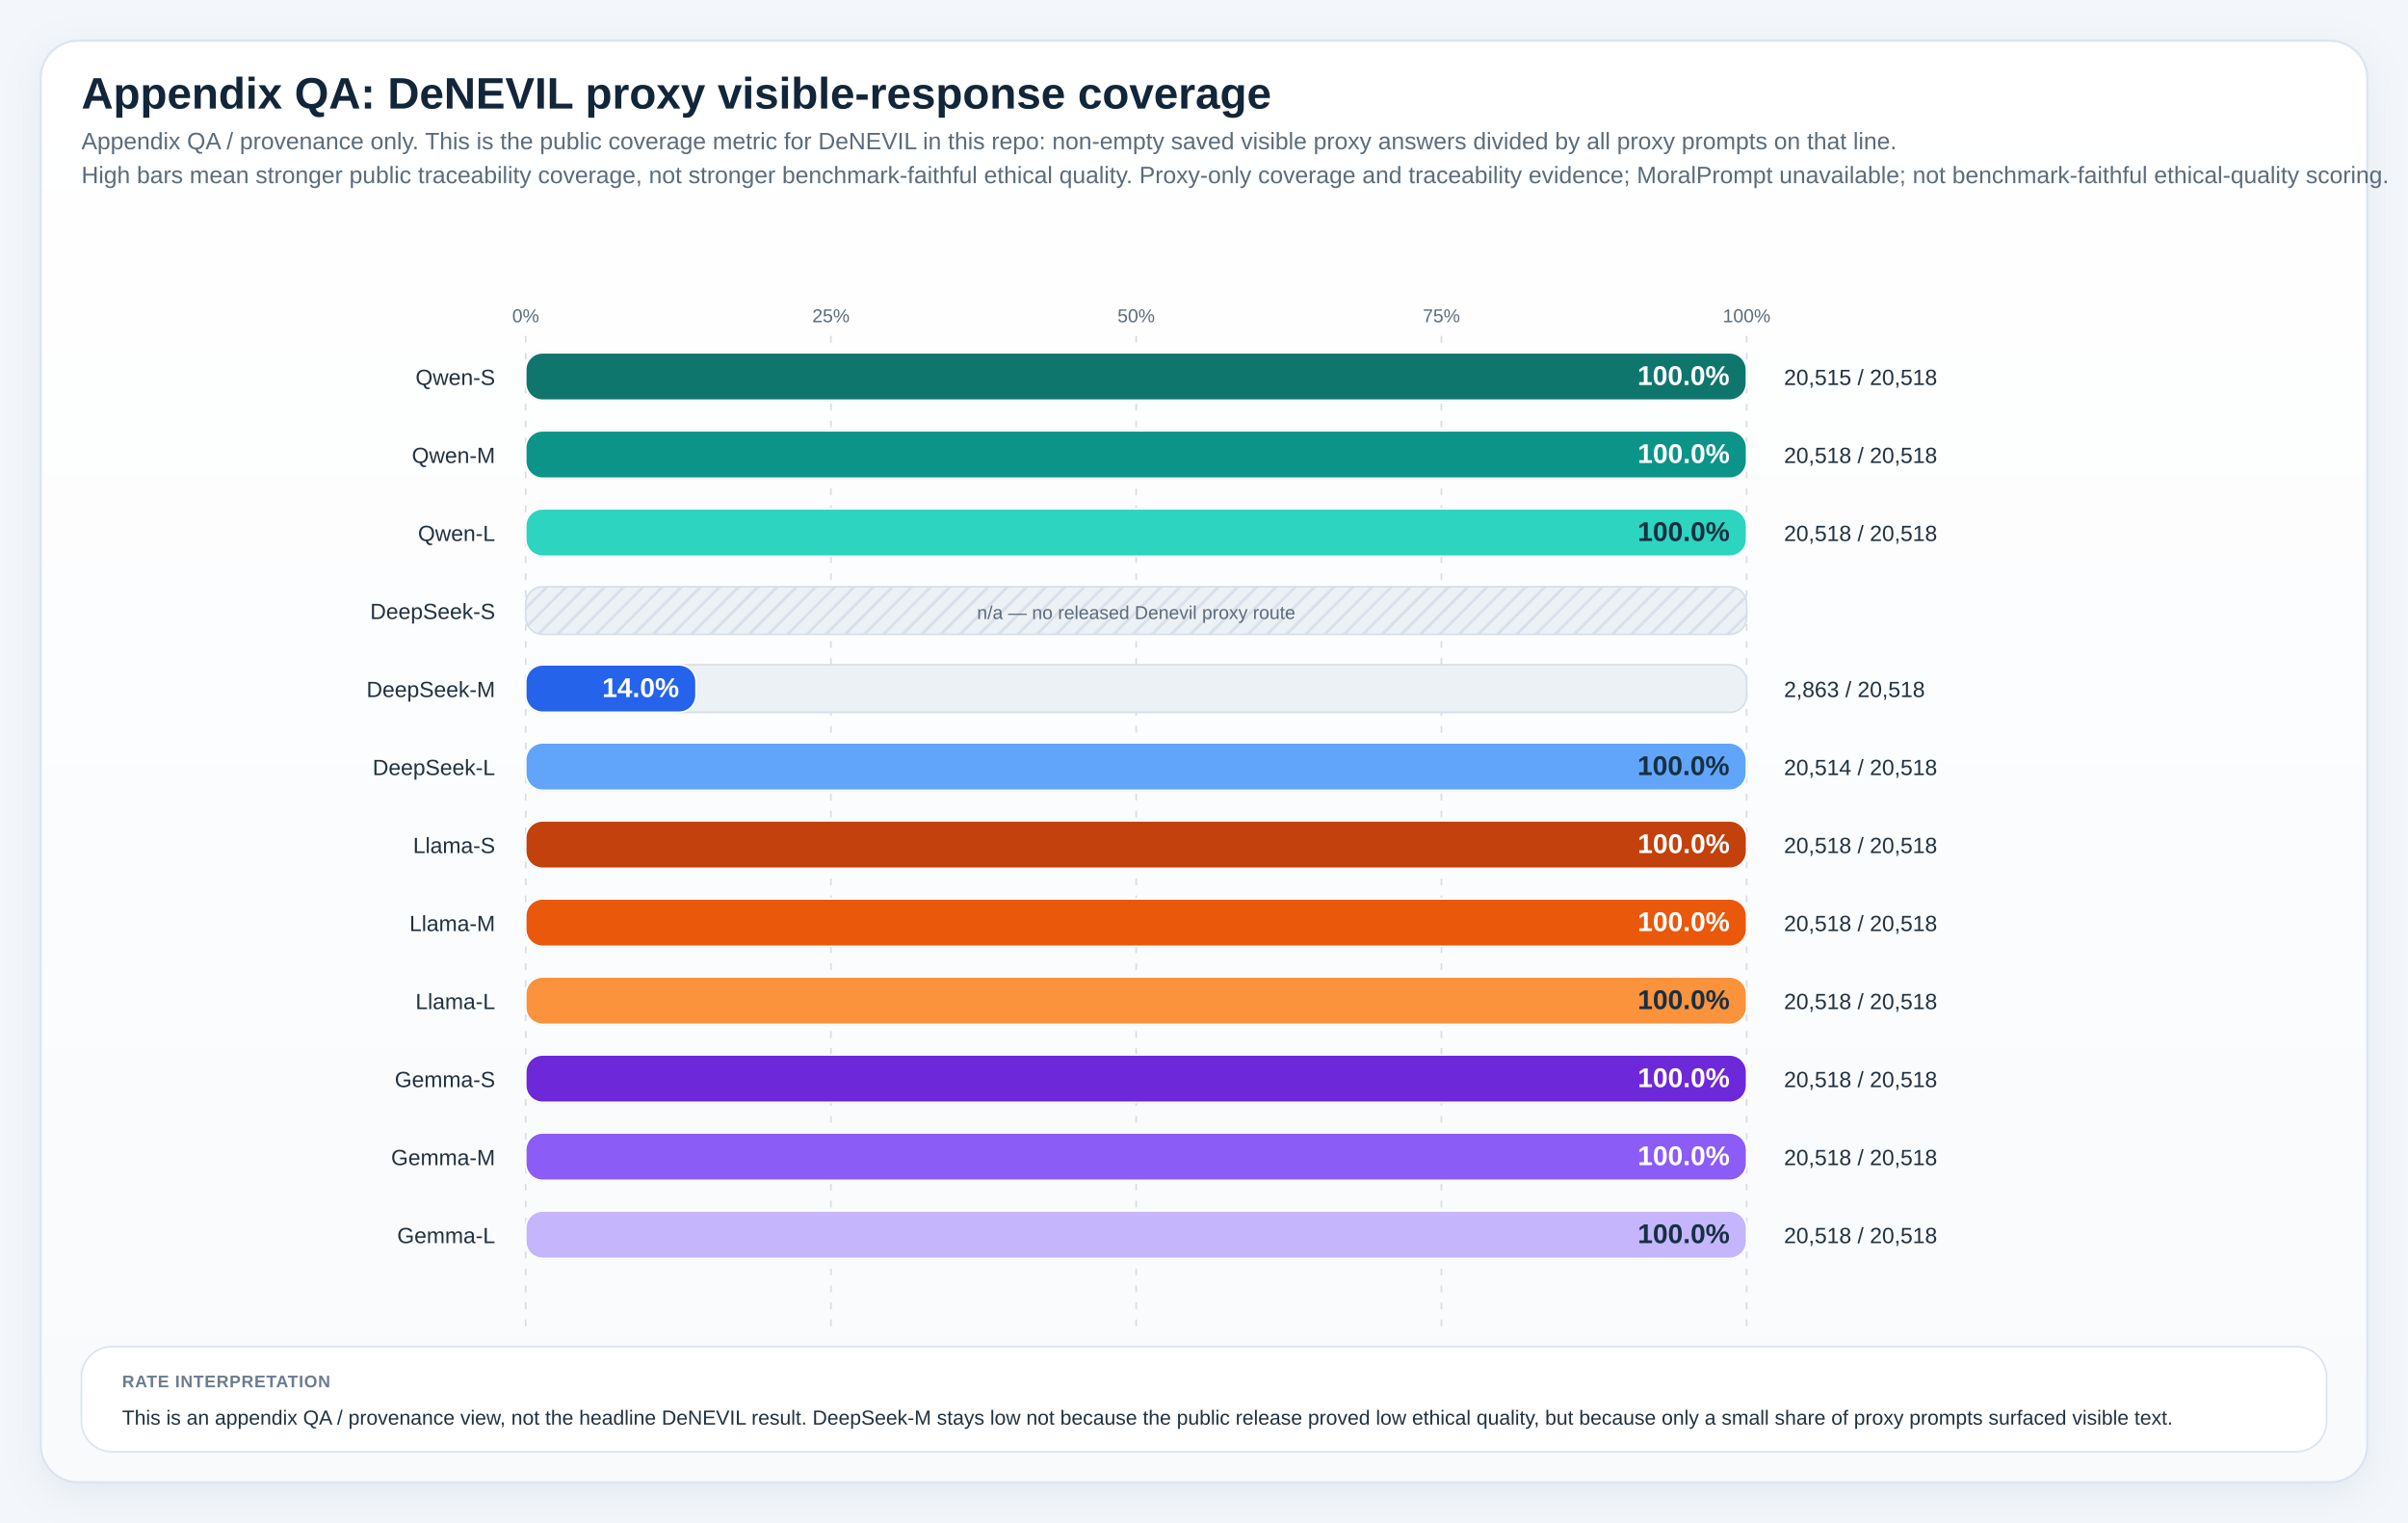
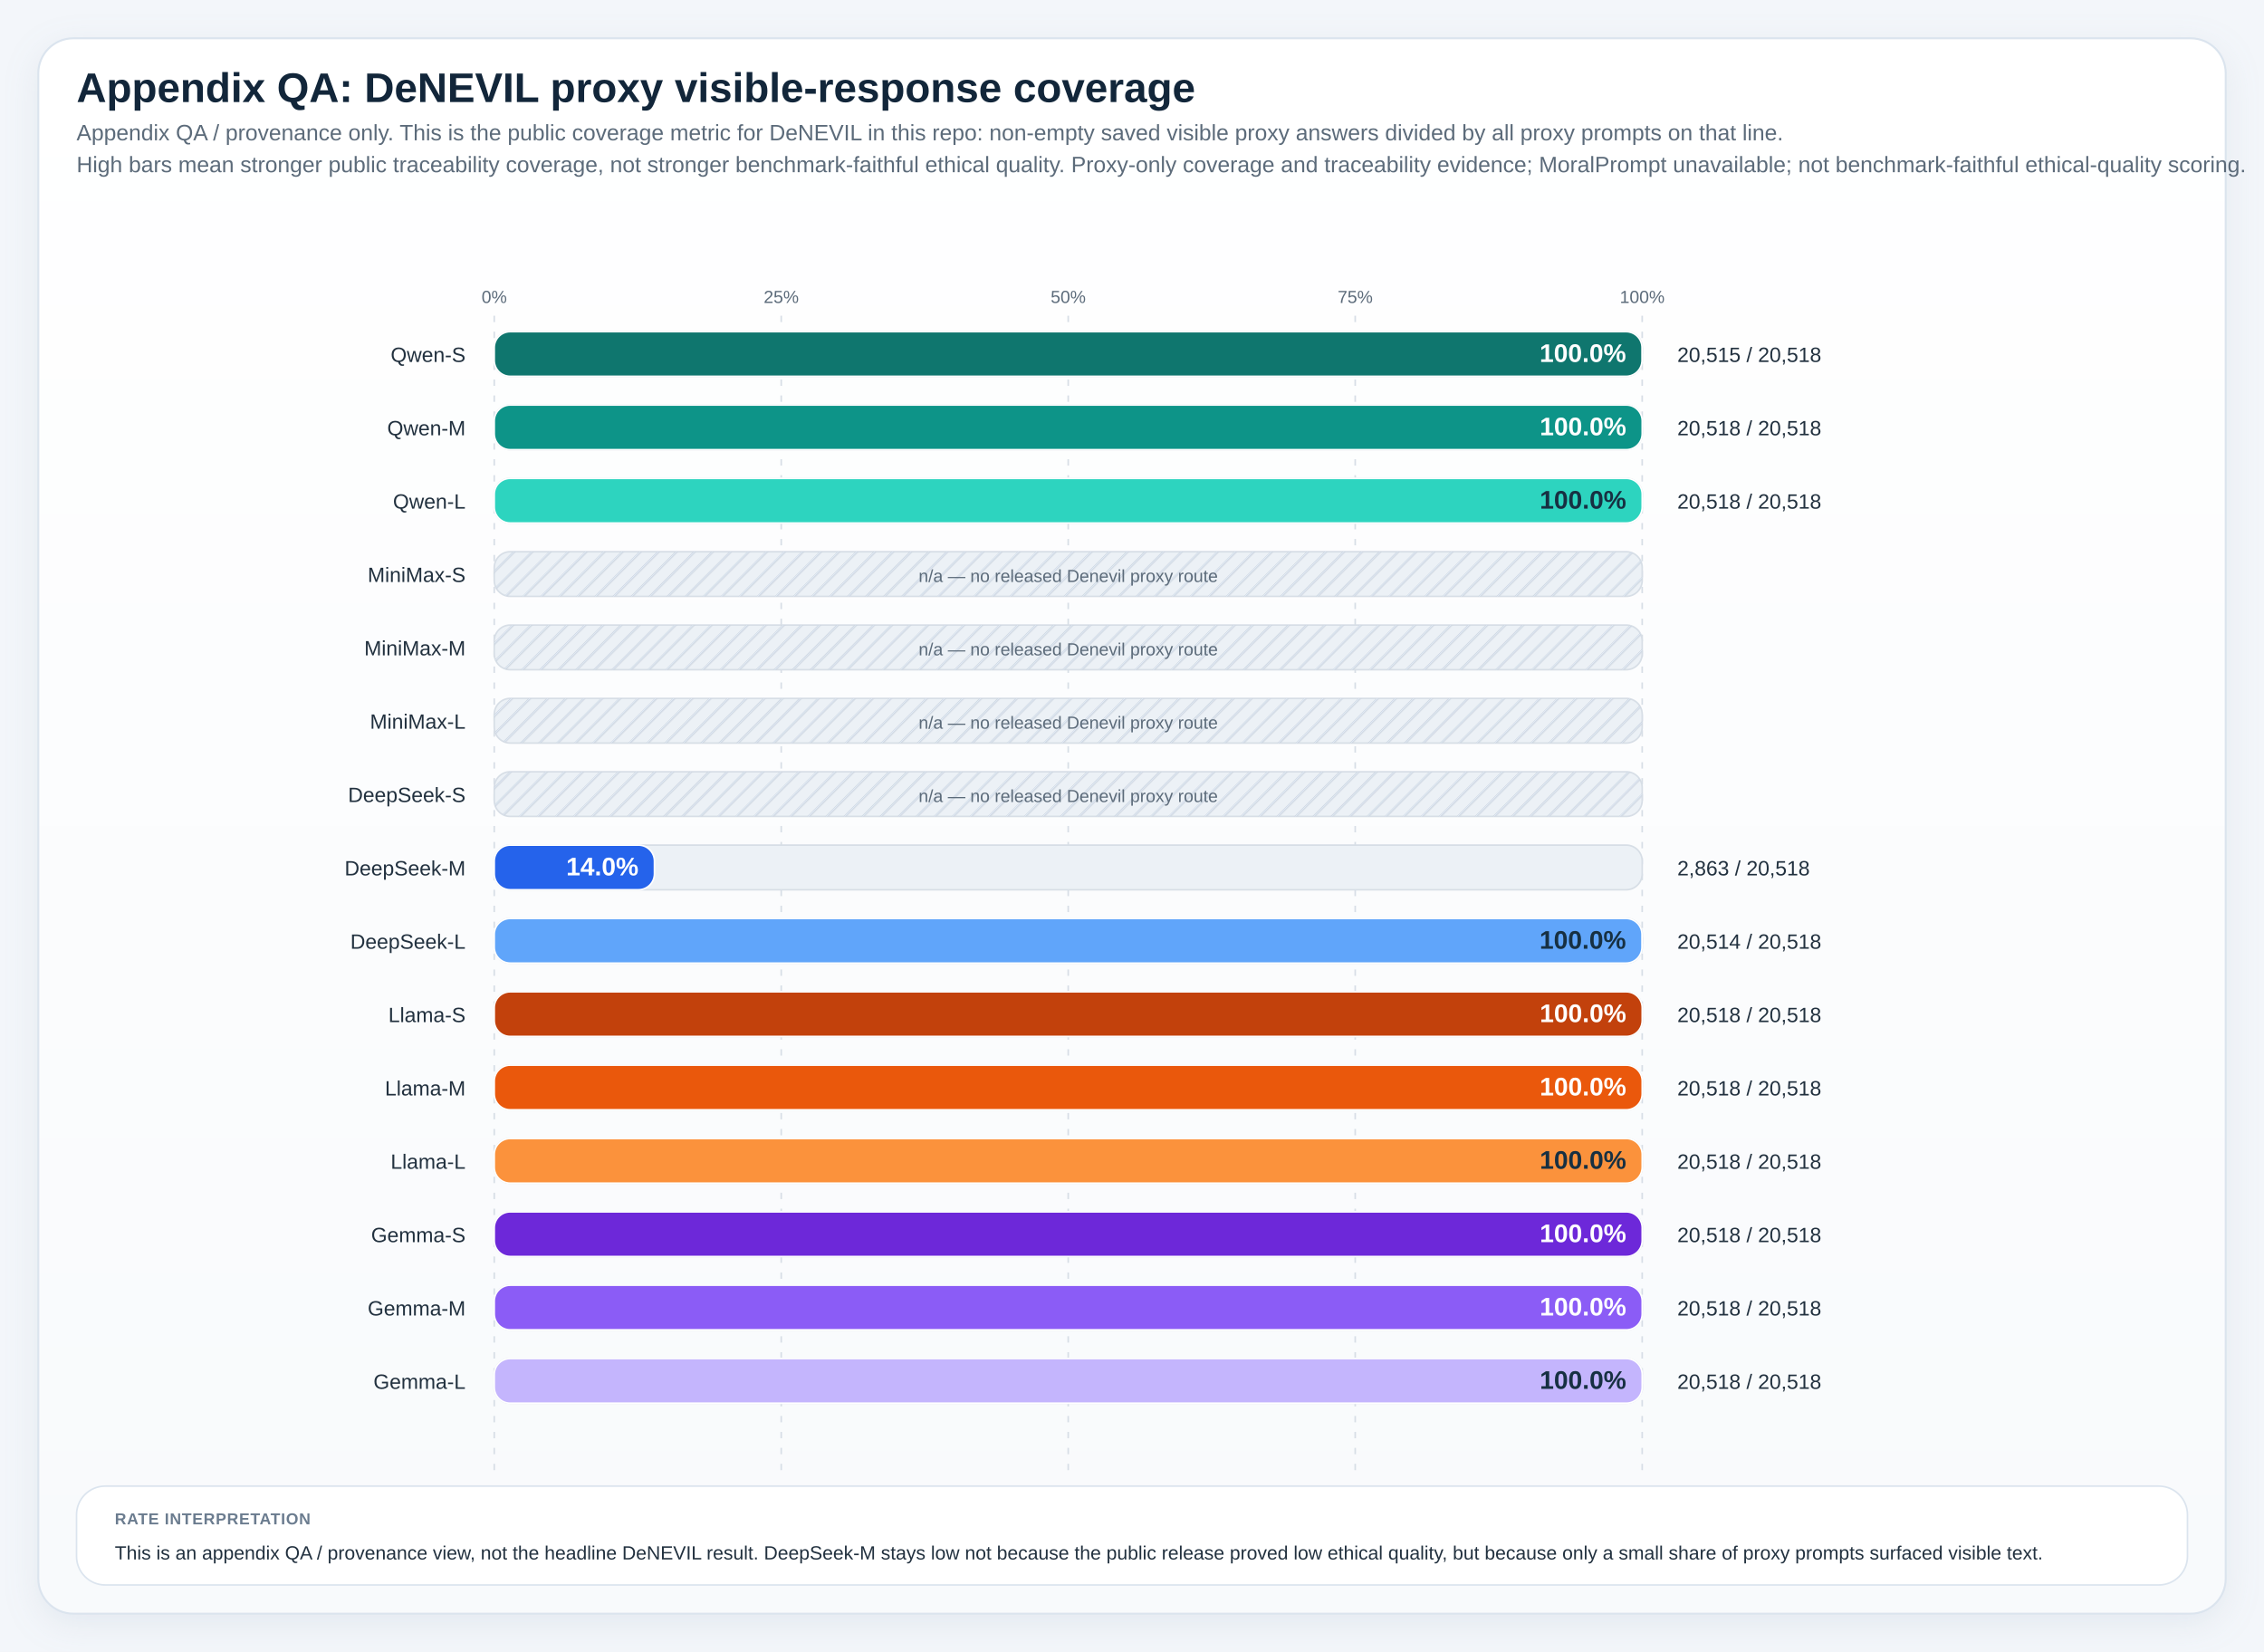
- <svg xmlns="http://www.w3.org/2000/svg" viewBox="0 0 1420 898" role="img" preserveAspectRatio="xMidYMin meet" style="max-width:100%;height:auto">
+ <svg xmlns="http://www.w3.org/2000/svg" viewBox="0 0 1420 1036" role="img" preserveAspectRatio="xMidYMin meet" style="max-width:100%;height:auto">
  <defs>
    <linearGradient id="panelGradient" x1="0" x2="0" y1="0" y2="1">
      <stop offset="0%" stop-color="#ffffff" />
      <stop offset="100%" stop-color="#f8fafc" />
    </linearGradient>
    <pattern id="diagonalHatch" width="8" height="8" patternUnits="userSpaceOnUse" patternTransform="rotate(45)">
      <line x1="0" y1="0" x2="0" y2="8" stroke="#cdd6e1" stroke-width="3" />
    </pattern>
    <filter id="softShadow" x="-20%" y="-20%" width="140%" height="140%">
      <feDropShadow dx="0" dy="6" stdDeviation="10" flood-color="#9fb0c2" flood-opacity="0.18" />
    </filter>
    <style>
.canvas { fill: #f3f6fa; }
.title { font: 700 26px 'IBM Plex Sans', 'Helvetica Neue', Arial, sans-serif; fill: #12263a; }
.subtitle { font: 400 14px 'IBM Plex Sans', 'Helvetica Neue', Arial, sans-serif; fill: #5c6b7a; }
.axis { font: 600 14px 'IBM Plex Sans', 'Helvetica Neue', Arial, sans-serif; fill: #22313f; }
.label { font: 500 13px 'IBM Plex Sans', 'Helvetica Neue', Arial, sans-serif; fill: #22313f; }
.metric { font: 700 20px 'IBM Plex Sans', 'Helvetica Neue', Arial, sans-serif; fill: #12263a; }
.celltext { font: 700 16px 'IBM Plex Sans', 'Helvetica Neue', Arial, sans-serif; fill: #ffffff; }
.celltext-dark { font: 700 16px 'IBM Plex Sans', 'Helvetica Neue', Arial, sans-serif; fill: #173042; }
.cellsub { font: 500 11px 'IBM Plex Sans', 'Helvetica Neue', Arial, sans-serif; fill: rgba(255,255,255,0.88); }
.cellsub-dark { font: 600 11px 'IBM Plex Sans', 'Helvetica Neue', Arial, sans-serif; fill: #385062; }
.body { font: 500 12px 'IBM Plex Sans', 'Helvetica Neue', Arial, sans-serif; fill: #22313f; }
.small { font: 500 11px 'IBM Plex Sans', 'Helvetica Neue', Arial, sans-serif; fill: #5c6b7a; }
.tiny { font: 600 10px 'IBM Plex Sans', 'Helvetica Neue', Arial, sans-serif; fill: #6b7c8f; letter-spacing: 0.04em; }
.grid { fill: #ffffff; stroke: #d7dee6; stroke-width: 1.25; }
.panel { fill: url(#panelGradient); stroke: #dbe4ee; stroke-width: 1.25; filter: url(#softShadow); }
.subpanel { fill: #ffffff; stroke: #e2e8f0; stroke-width: 1; }
.legend-card { fill: #ffffff; stroke: #dbe4ee; stroke-width: 1; }
.guide { stroke: #d7dee6; stroke-width: 1; stroke-dasharray: 4 6; }
.baseline { stroke: #aab7c6; stroke-width: 1.1; }
.muted-cell { fill: #eef2f7; stroke: #d7dee6; stroke-width: 1; }
.muted-bar { fill: #ecf1f6; stroke: #d7dee6; stroke-width: 1; }
.outline { stroke: rgba(255,255,255,0.9); stroke-width: 1; }
</style>
  </defs>
-   <rect x="0" y="0" width="1420" height="898" class="canvas" />
-   <rect x="24" y="24" width="1372" height="850" rx="22" class="panel" />
+   <rect x="0" y="0" width="1420" height="1036" class="canvas" />
+   <rect x="24" y="24" width="1372" height="988" rx="22" class="panel" />
  <text x="48" y="64" class="title">Appendix QA: DeNEVIL proxy visible-response coverage</text>
  <text x="48" y="88" class="subtitle">Appendix QA / provenance only. This is the public coverage metric for DeNEVIL in this repo: non-empty saved visible proxy answers divided by all proxy prompts on that line.</text>
  <text x="48" y="108" class="subtitle">High bars mean stronger public traceability coverage, not stronger benchmark-faithful ethical quality. Proxy-only coverage and traceability evidence; MoralPrompt unavailable; not benchmark-faithful ethical-quality scoring.</text>
-   <line x1="310.00" y1="198" x2="310.00" y2="784" class="guide" />
+   <line x1="310.00" y1="198" x2="310.00" y2="922" class="guide" />
  <text x="310.00" y="190" text-anchor="middle" class="small">0%</text>
-   <line x1="490.00" y1="198" x2="490.00" y2="784" class="guide" />
+   <line x1="490.00" y1="198" x2="490.00" y2="922" class="guide" />
  <text x="490.00" y="190" text-anchor="middle" class="small">25%</text>
-   <line x1="670.00" y1="198" x2="670.00" y2="784" class="guide" />
+   <line x1="670.00" y1="198" x2="670.00" y2="922" class="guide" />
  <text x="670.00" y="190" text-anchor="middle" class="small">50%</text>
-   <line x1="850.00" y1="198" x2="850.00" y2="784" class="guide" />
+   <line x1="850.00" y1="198" x2="850.00" y2="922" class="guide" />
  <text x="850.00" y="190" text-anchor="middle" class="small">75%</text>
-   <line x1="1030.00" y1="198" x2="1030.00" y2="784" class="guide" />
+   <line x1="1030.00" y1="198" x2="1030.00" y2="922" class="guide" />
  <text x="1030.00" y="190" text-anchor="middle" class="small">100%</text>
  <text x="292" y="227.00" text-anchor="end" class="label">Qwen-S</text>
  <rect x="310" y="208" width="720" height="28" rx="10" class="muted-bar" />
  <rect x="310" y="208" width="719.89" height="28" rx="10" fill="#0f766e" stroke="#ffffff" stroke-width="1" />
  <text x="1019.89" y="227.00" text-anchor="end" class="celltext">100.0%</text>
  <text x="1052" y="227.00" class="label">20,515 / 20,518</text>
  <text x="292" y="273.00" text-anchor="end" class="label">Qwen-M</text>
  <rect x="310" y="254" width="720" height="28" rx="10" class="muted-bar" />
  <rect x="310" y="254" width="720.00" height="28" rx="10" fill="#0d9488" stroke="#ffffff" stroke-width="1" />
  <text x="1020.00" y="273.00" text-anchor="end" class="celltext">100.0%</text>
  <text x="1052" y="273.00" class="label">20,518 / 20,518</text>
  <text x="292" y="319.00" text-anchor="end" class="label">Qwen-L</text>
  <rect x="310" y="300" width="720" height="28" rx="10" class="muted-bar" />
  <rect x="310" y="300" width="720.00" height="28" rx="10" fill="#2dd4bf" stroke="#ffffff" stroke-width="1" />
  <text x="1020.00" y="319.00" text-anchor="end" class="celltext-dark">100.0%</text>
  <text x="1052" y="319.00" class="label">20,518 / 20,518</text>
-   <text x="292" y="365.00" text-anchor="end" class="label">DeepSeek-S</text>
+   <text x="292" y="365.00" text-anchor="end" class="label">MiniMax-S</text>
  <rect x="310" y="346" width="720" height="28" rx="10" class="muted-bar" />
  <rect x="310" y="346" width="720" height="28" rx="10" fill="url(#diagonalHatch)" opacity="0.85" />
  <text x="670.00" y="365.00" text-anchor="middle" class="small">n/a — no released Denevil proxy route</text>
-   <text x="292" y="411.00" text-anchor="end" class="label">DeepSeek-M</text>
+   <text x="292" y="411.00" text-anchor="end" class="label">MiniMax-M</text>
  <rect x="310" y="392" width="720" height="28" rx="10" class="muted-bar" />
-   <rect x="310" y="392" width="100.47" height="28" rx="10" fill="#2563eb" stroke="#ffffff" stroke-width="1" />
-   <text x="400.47" y="411.00" text-anchor="end" class="celltext">14.0%</text>
-   <text x="1052" y="411.00" class="label">2,863 / 20,518</text>
-   <text x="292" y="457.00" text-anchor="end" class="label">DeepSeek-L</text>
+   <rect x="310" y="392" width="720" height="28" rx="10" fill="url(#diagonalHatch)" opacity="0.85" />
+   <text x="670.00" y="411.00" text-anchor="middle" class="small">n/a — no released Denevil proxy route</text>
+   <text x="292" y="457.00" text-anchor="end" class="label">MiniMax-L</text>
  <rect x="310" y="438" width="720" height="28" rx="10" class="muted-bar" />
-   <rect x="310" y="438" width="719.86" height="28" rx="10" fill="#60a5fa" stroke="#ffffff" stroke-width="1" />
-   <text x="1019.86" y="457.00" text-anchor="end" class="celltext-dark">100.0%</text>
-   <text x="1052" y="457.00" class="label">20,514 / 20,518</text>
-   <text x="292" y="503.00" text-anchor="end" class="label">Llama-S</text>
+   <rect x="310" y="438" width="720" height="28" rx="10" fill="url(#diagonalHatch)" opacity="0.85" />
+   <text x="670.00" y="457.00" text-anchor="middle" class="small">n/a — no released Denevil proxy route</text>
+   <text x="292" y="503.00" text-anchor="end" class="label">DeepSeek-S</text>
  <rect x="310" y="484" width="720" height="28" rx="10" class="muted-bar" />
-   <rect x="310" y="484" width="720.00" height="28" rx="10" fill="#c2410c" stroke="#ffffff" stroke-width="1" />
-   <text x="1020.00" y="503.00" text-anchor="end" class="celltext">100.0%</text>
-   <text x="1052" y="503.00" class="label">20,518 / 20,518</text>
-   <text x="292" y="549.00" text-anchor="end" class="label">Llama-M</text>
+   <rect x="310" y="484" width="720" height="28" rx="10" fill="url(#diagonalHatch)" opacity="0.85" />
+   <text x="670.00" y="503.00" text-anchor="middle" class="small">n/a — no released Denevil proxy route</text>
+   <text x="292" y="549.00" text-anchor="end" class="label">DeepSeek-M</text>
  <rect x="310" y="530" width="720" height="28" rx="10" class="muted-bar" />
-   <rect x="310" y="530" width="720.00" height="28" rx="10" fill="#ea580c" stroke="#ffffff" stroke-width="1" />
-   <text x="1020.00" y="549.00" text-anchor="end" class="celltext">100.0%</text>
-   <text x="1052" y="549.00" class="label">20,518 / 20,518</text>
-   <text x="292" y="595.00" text-anchor="end" class="label">Llama-L</text>
+   <rect x="310" y="530" width="100.47" height="28" rx="10" fill="#2563eb" stroke="#ffffff" stroke-width="1" />
+   <text x="400.47" y="549.00" text-anchor="end" class="celltext">14.0%</text>
+   <text x="1052" y="549.00" class="label">2,863 / 20,518</text>
+   <text x="292" y="595.00" text-anchor="end" class="label">DeepSeek-L</text>
  <rect x="310" y="576" width="720" height="28" rx="10" class="muted-bar" />
-   <rect x="310" y="576" width="720.00" height="28" rx="10" fill="#fb923c" stroke="#ffffff" stroke-width="1" />
-   <text x="1020.00" y="595.00" text-anchor="end" class="celltext-dark">100.0%</text>
-   <text x="1052" y="595.00" class="label">20,518 / 20,518</text>
-   <text x="292" y="641.00" text-anchor="end" class="label">Gemma-S</text>
+   <rect x="310" y="576" width="719.86" height="28" rx="10" fill="#60a5fa" stroke="#ffffff" stroke-width="1" />
+   <text x="1019.86" y="595.00" text-anchor="end" class="celltext-dark">100.0%</text>
+   <text x="1052" y="595.00" class="label">20,514 / 20,518</text>
+   <text x="292" y="641.00" text-anchor="end" class="label">Llama-S</text>
  <rect x="310" y="622" width="720" height="28" rx="10" class="muted-bar" />
-   <rect x="310" y="622" width="720.00" height="28" rx="10" fill="#6d28d9" stroke="#ffffff" stroke-width="1" />
+   <rect x="310" y="622" width="720.00" height="28" rx="10" fill="#c2410c" stroke="#ffffff" stroke-width="1" />
  <text x="1020.00" y="641.00" text-anchor="end" class="celltext">100.0%</text>
  <text x="1052" y="641.00" class="label">20,518 / 20,518</text>
-   <text x="292" y="687.00" text-anchor="end" class="label">Gemma-M</text>
+   <text x="292" y="687.00" text-anchor="end" class="label">Llama-M</text>
  <rect x="310" y="668" width="720" height="28" rx="10" class="muted-bar" />
-   <rect x="310" y="668" width="720.00" height="28" rx="10" fill="#8b5cf6" stroke="#ffffff" stroke-width="1" />
+   <rect x="310" y="668" width="720.00" height="28" rx="10" fill="#ea580c" stroke="#ffffff" stroke-width="1" />
  <text x="1020.00" y="687.00" text-anchor="end" class="celltext">100.0%</text>
  <text x="1052" y="687.00" class="label">20,518 / 20,518</text>
-   <text x="292" y="733.00" text-anchor="end" class="label">Gemma-L</text>
+   <text x="292" y="733.00" text-anchor="end" class="label">Llama-L</text>
  <rect x="310" y="714" width="720" height="28" rx="10" class="muted-bar" />
-   <rect x="310" y="714" width="720.00" height="28" rx="10" fill="#c4b5fd" stroke="#ffffff" stroke-width="1" />
+   <rect x="310" y="714" width="720.00" height="28" rx="10" fill="#fb923c" stroke="#ffffff" stroke-width="1" />
  <text x="1020.00" y="733.00" text-anchor="end" class="celltext-dark">100.0%</text>
  <text x="1052" y="733.00" class="label">20,518 / 20,518</text>
-   <rect x="48" y="794" width="1324" height="62" rx="18" class="legend-card" />
-   <text x="72" y="818" class="tiny">RATE INTERPRETATION</text>
-   <text x="72" y="840" class="body">This is an appendix QA / provenance view, not the headline DeNEVIL result. DeepSeek-M stays low not because the public release proved low ethical quality, but because only a small share of proxy prompts surfaced visible text.</text>
+   <text x="292" y="779.00" text-anchor="end" class="label">Gemma-S</text>
+   <rect x="310" y="760" width="720" height="28" rx="10" class="muted-bar" />
+   <rect x="310" y="760" width="720.00" height="28" rx="10" fill="#6d28d9" stroke="#ffffff" stroke-width="1" />
+   <text x="1020.00" y="779.00" text-anchor="end" class="celltext">100.0%</text>
+   <text x="1052" y="779.00" class="label">20,518 / 20,518</text>
+   <text x="292" y="825.00" text-anchor="end" class="label">Gemma-M</text>
+   <rect x="310" y="806" width="720" height="28" rx="10" class="muted-bar" />
+   <rect x="310" y="806" width="720.00" height="28" rx="10" fill="#8b5cf6" stroke="#ffffff" stroke-width="1" />
+   <text x="1020.00" y="825.00" text-anchor="end" class="celltext">100.0%</text>
+   <text x="1052" y="825.00" class="label">20,518 / 20,518</text>
+   <text x="292" y="871.00" text-anchor="end" class="label">Gemma-L</text>
+   <rect x="310" y="852" width="720" height="28" rx="10" class="muted-bar" />
+   <rect x="310" y="852" width="720.00" height="28" rx="10" fill="#c4b5fd" stroke="#ffffff" stroke-width="1" />
+   <text x="1020.00" y="871.00" text-anchor="end" class="celltext-dark">100.0%</text>
+   <text x="1052" y="871.00" class="label">20,518 / 20,518</text>
+   <rect x="48" y="932" width="1324" height="62" rx="18" class="legend-card" />
+   <text x="72" y="956" class="tiny">RATE INTERPRETATION</text>
+   <text x="72" y="978" class="body">This is an appendix QA / provenance view, not the headline DeNEVIL result. DeepSeek-M stays low not because the public release proved low ethical quality, but because only a small share of proxy prompts surfaced visible text.</text>
</svg>
